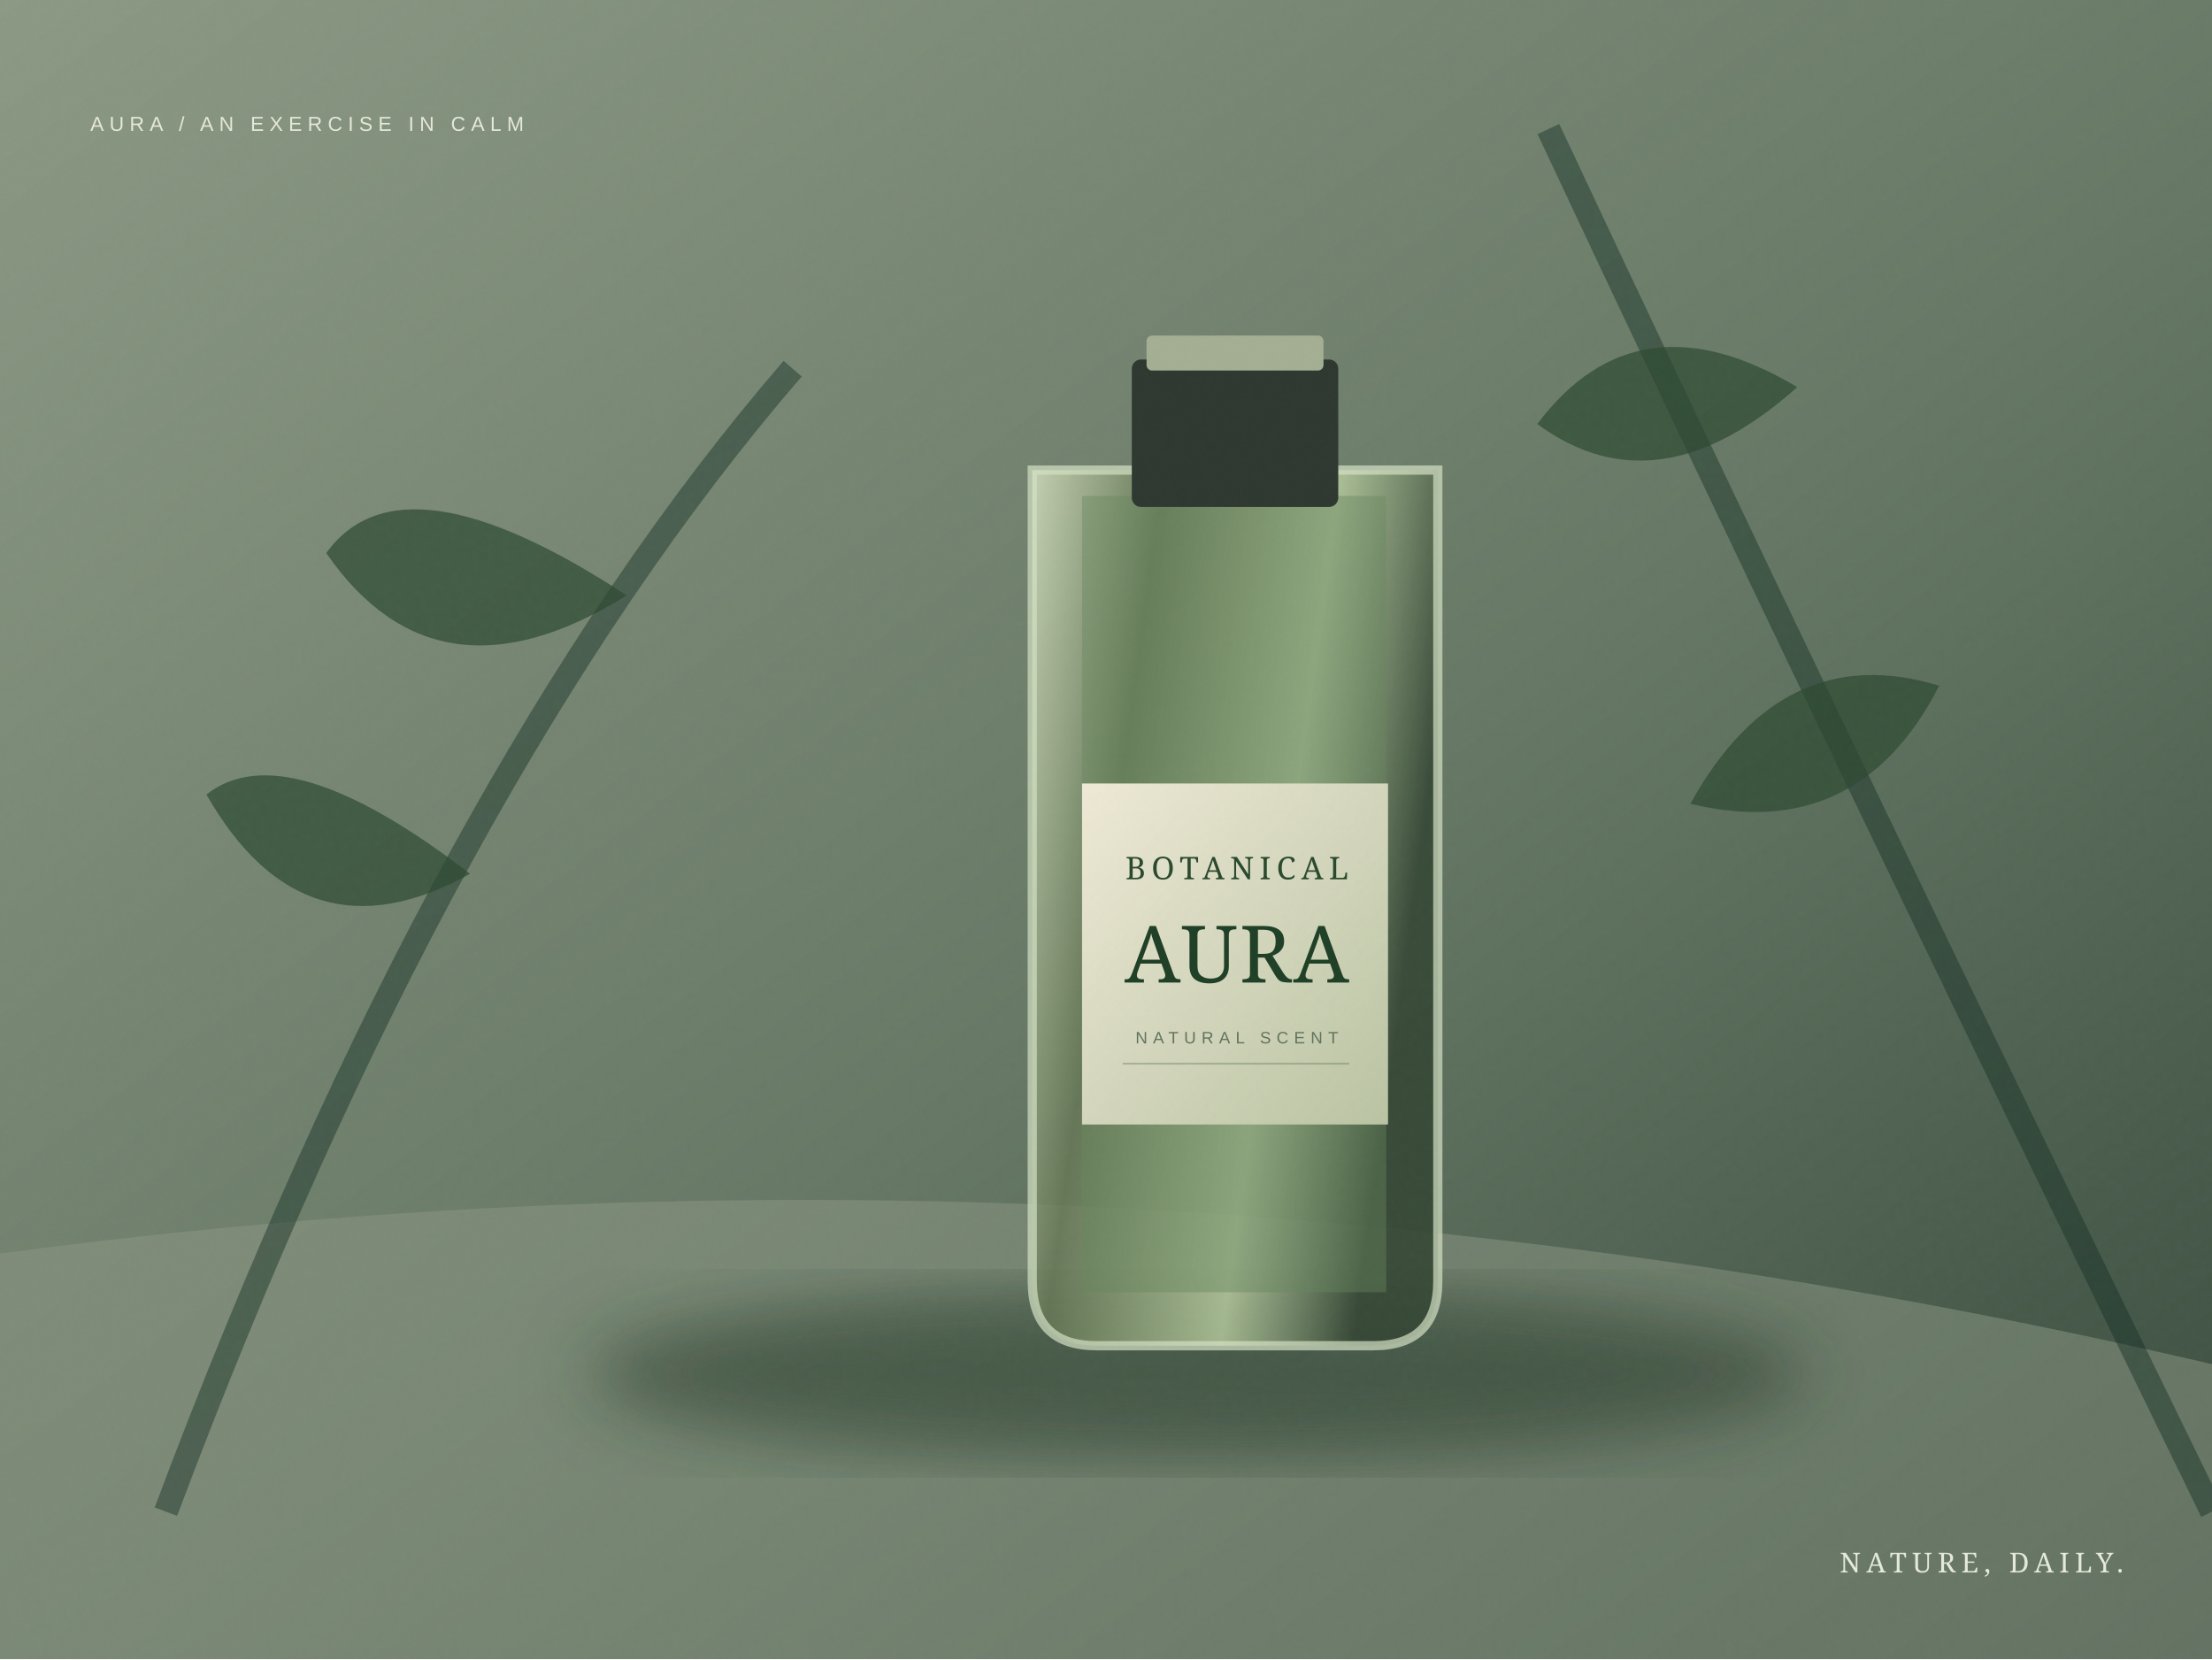
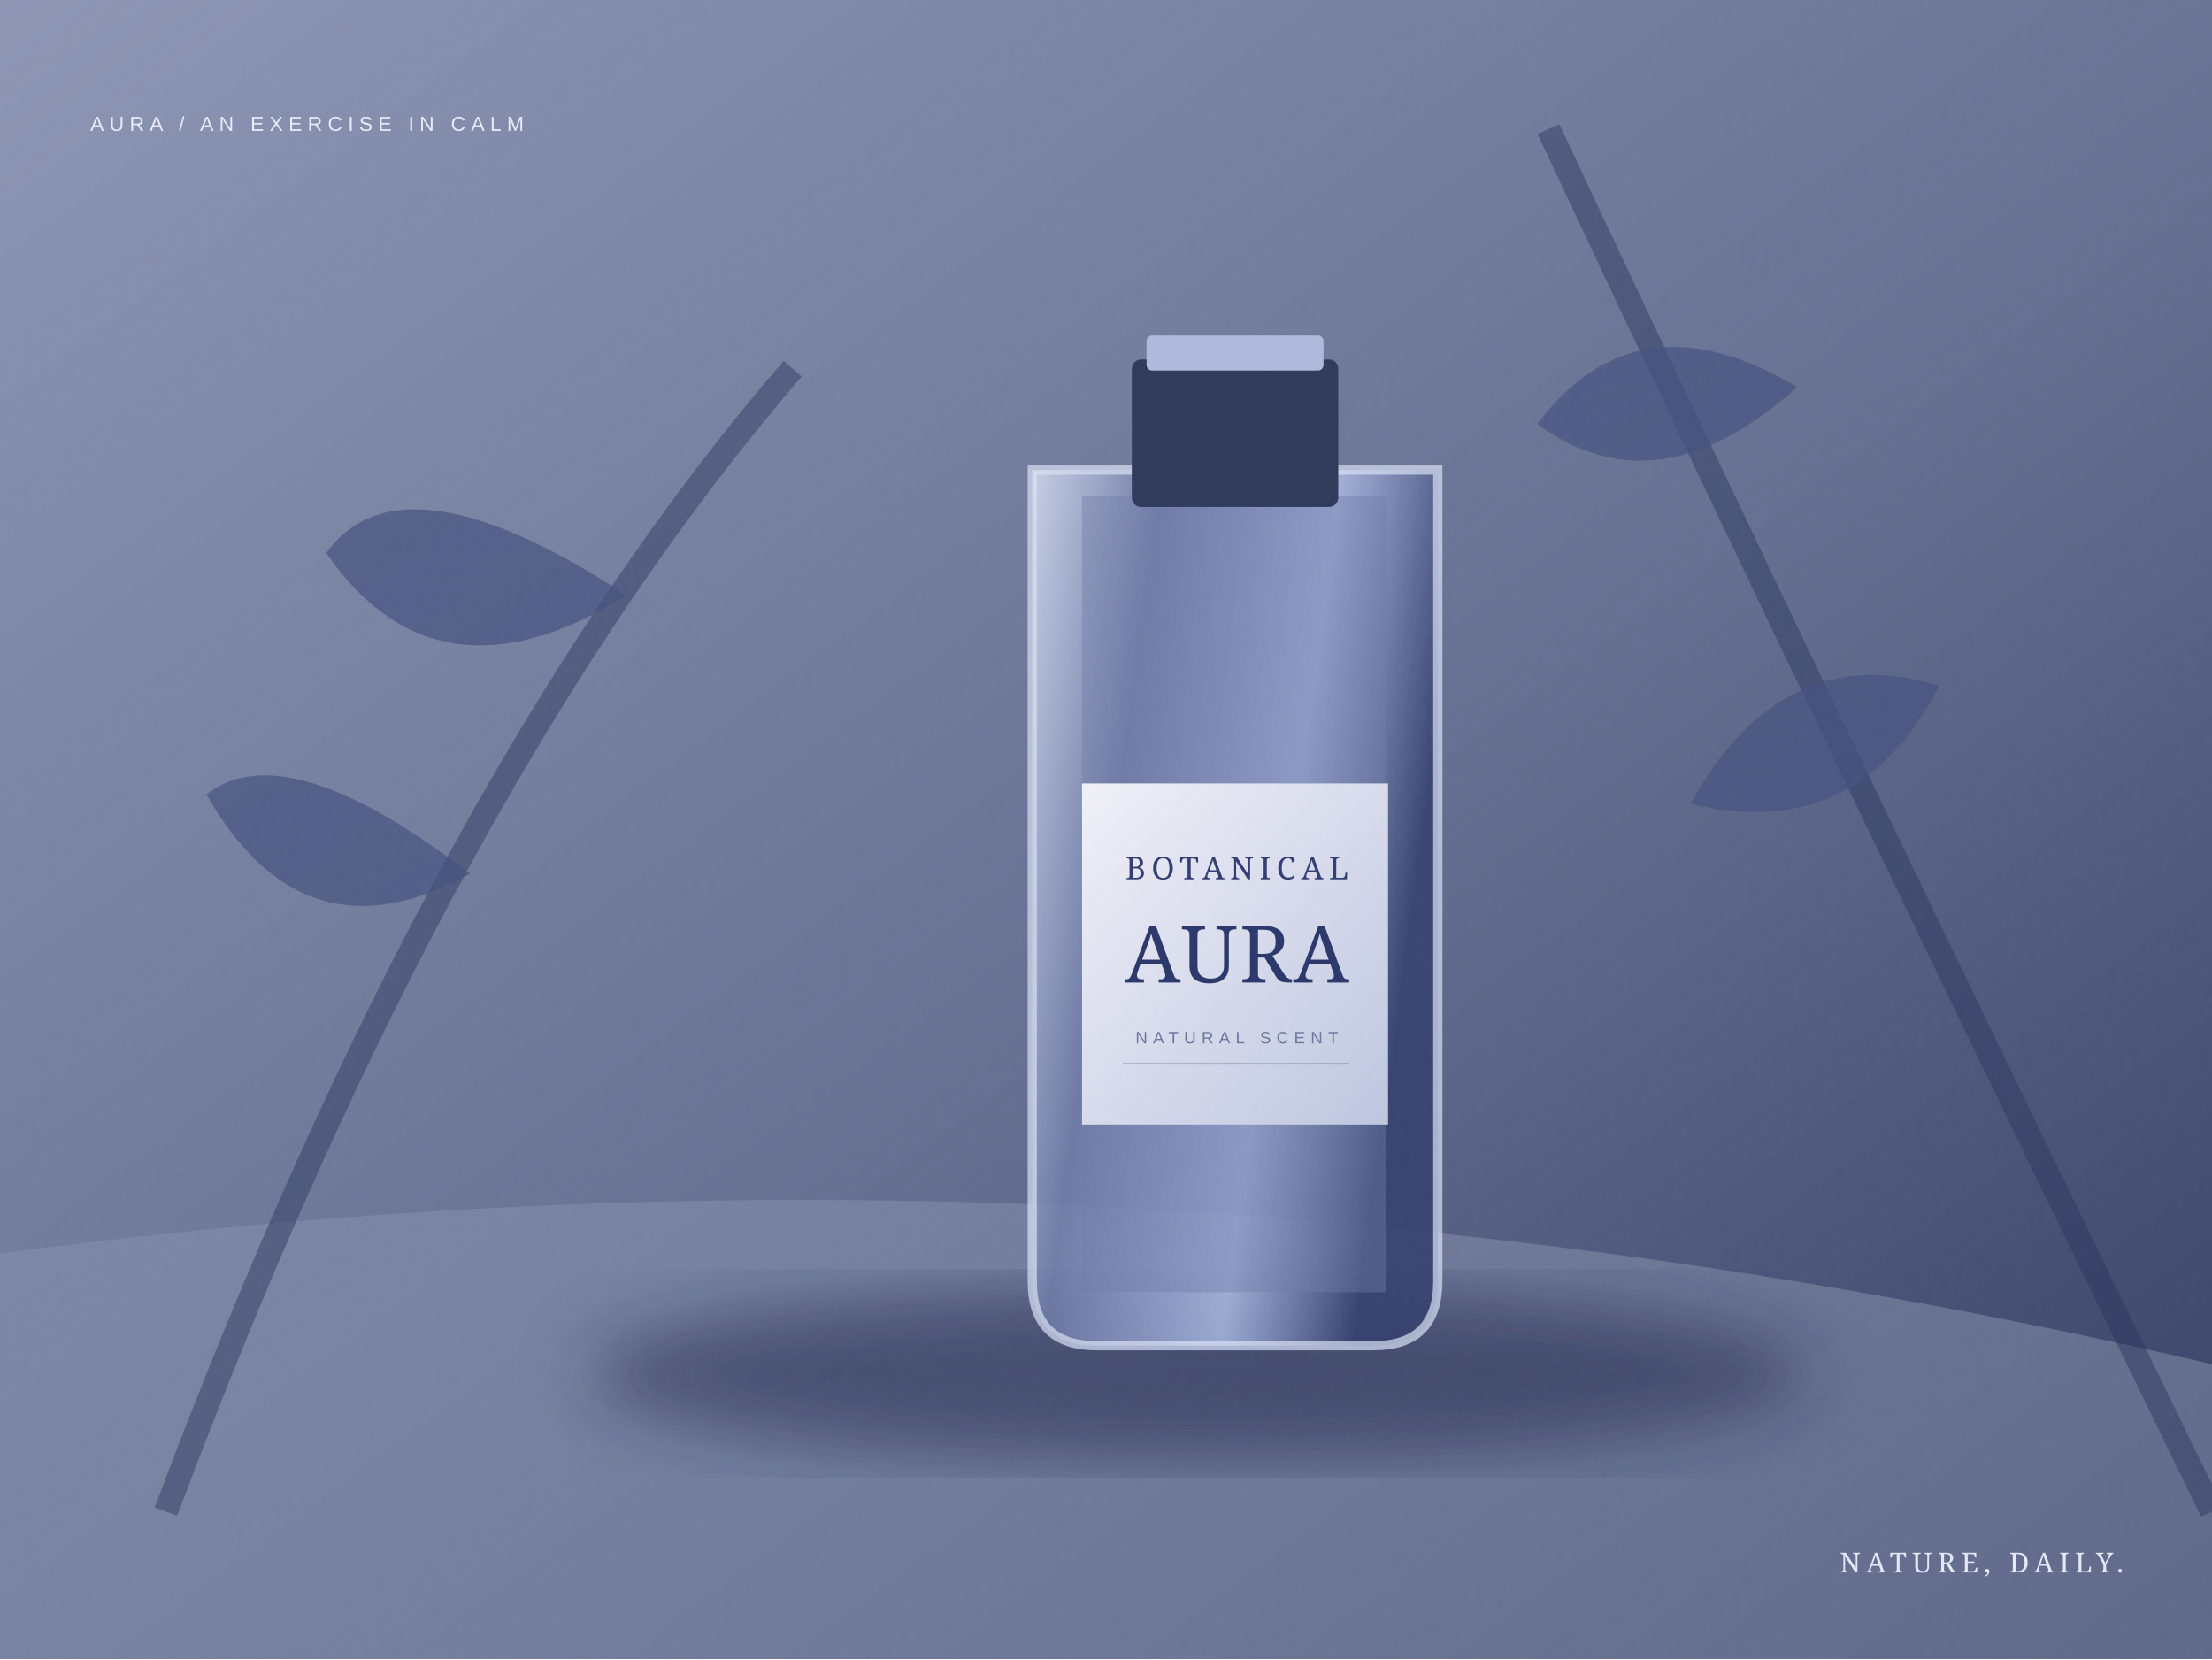
<svg xmlns="http://www.w3.org/2000/svg" width="1200" height="900" viewBox="0 0 1200 900">
  <defs>
    <linearGradient id="bg" x2="1" y2="1">
-       <stop stop-color="#8c9984" />
-       <stop offset=".55" stop-color="#667865" />
-       <stop offset="1" stop-color="#384b3d" />
+       <stop stop-color="#8e96b4" />
+       <stop offset=".55" stop-color="#657092" />
+       <stop offset="1" stop-color="#353d63" />
    </linearGradient>
    <linearGradient id="glass" x2="1" y2=".3">
-       <stop stop-color="#d7e3c1" stop-opacity=".8" />
-       <stop offset=".3" stop-color="#657754" stop-opacity=".8" />
-       <stop offset=".7" stop-color="#b8cc9f" stop-opacity=".8" />
-       <stop offset="1" stop-color="#344634" stop-opacity=".9" />
+       <stop stop-color="#dce3f7" stop-opacity=".8" />
+       <stop offset=".3" stop-color="#707da9" stop-opacity=".8" />
+       <stop offset=".7" stop-color="#afbee7" stop-opacity=".8" />
+       <stop offset="1" stop-color="#35416e" stop-opacity=".9" />
    </linearGradient>
    <filter id="shadow">
      <feGaussianBlur stdDeviation="18" />
    </filter>
    <filter id="grain">
      <feTurbulence type="fractalNoise" baseFrequency=".25" numOctaves="2" seed="7" stitchTiles="stitch" />
      <feColorMatrix type="saturate" values="0" />
      <feComponentTransfer>
        <feFuncA type="linear" slope=".08" />
      </feComponentTransfer>
    </filter>
    <linearGradient id="paper" x2="1" y2="1">
-       <stop stop-color="#eee9d5" />
-       <stop offset="1" stop-color="#b9c3a2" />
+       <stop stop-color="#f1f0f8" />
+       <stop offset="1" stop-color="#bec7e0" />
    </linearGradient>
  </defs>
  <rect width="1200" height="900" fill="url(#bg)" />
-   <path d="M0 680q600-80 1200 60v160H0Z" fill="#8b9683" opacity=".52" />
-   <ellipse cx="650" cy="745" rx="330" ry="47" fill="#1b3023" opacity=".5" filter="url(#shadow)" />
+   <path d="M0 680q600-80 1200 60v160H0Z" fill="#8790ad" opacity=".52" />
+   <ellipse cx="650" cy="745" rx="330" ry="47" fill="#1b2346" opacity=".5" filter="url(#shadow)" />
  <g transform="translate(475 155)">
-     <path d="M85 100h220v440q0 35-35 35H120q-35 0-35-35Z" fill="url(#glass)" stroke="#d4e2c3" stroke-opacity=".7" stroke-width="5" />
-     <path d="M112 114h165v432H112Z" fill="#67865c" opacity=".42" />
-     <rect x="139" y="40" width="112" height="80" rx="5" fill="#2e3830" />
-     <rect x="147" y="27" width="96" height="19" rx="3" fill="#a3ae93" />
+     <path d="M85 100h220v440q0 35-35 35H120q-35 0-35-35Z" fill="url(#glass)" stroke="#d9e1f5" stroke-opacity=".7" stroke-width="5" />
+     <path d="M112 114h165v432H112Z" fill="#6f7ba8" opacity=".42" />
+     <rect x="139" y="40" width="112" height="80" rx="5" fill="#303a5a" />
+     <rect x="147" y="27" width="96" height="19" rx="3" fill="#aeb9dc" />
    <rect x="112" y="270" width="166" height="185" fill="url(#paper)" />
-     <path d="M134 422h123" stroke="#64765c" opacity=".4" />
-     <text x="196" y="322" text-anchor="middle" fill="#29492d" font-family="Georgia" font-size="17" letter-spacing="3">BOTANICAL</text>
-     <text x="196" y="378" text-anchor="middle" fill="#1e4026" font-family="Georgia" font-size="43" letter-spacing="1">AURA</text>
-     <text x="196" y="411" text-anchor="middle" fill="#61735d" font-family="Arial" font-size="9" letter-spacing="3">NATURAL SCENT</text>
+     <path d="M134 422h123" stroke="#6b77a0" opacity=".4" />
+     <text x="196" y="322" text-anchor="middle" fill="#343d72" font-family="Georgia" font-size="17" letter-spacing="3">BOTANICAL</text>
+     <text x="196" y="378" text-anchor="middle" fill="#2c376b" font-family="Georgia" font-size="43" letter-spacing="1">AURA</text>
+     <text x="196" y="411" text-anchor="middle" fill="#6c769c" font-family="Arial" font-size="9" letter-spacing="3">NATURAL SCENT</text>
  </g>
-   <path d="M90 820q150-400 340-620M1200 820Q990 390 840 70" fill="none" stroke="#162f24" stroke-opacity=".45" stroke-width="13" />
-   <path d="M340 323q-122-80-163-23 60 87 163 23Zm-85 151q-100-77-143-43 53 93 143 43Zm720-264q-87-52-141 20 65 48 141-20Zm77 162q-85-26-135 64 91 22 135-64Z" fill="#2c4831" opacity=".7" />
-   <text x="49" y="71" fill="#e6e8d8" font-family="Arial" font-size="11" letter-spacing="3">AURA / AN EXERCISE IN CALM</text>
-   <text x="1152" y="853" text-anchor="end" fill="#e5eadb" font-family="Georgia" font-size="15" letter-spacing="3">NATURE, DAILY.</text>
+   <path d="M90 820q150-400 340-620M1200 820Q990 390 840 70" fill="none" stroke="#29345b" stroke-opacity=".45" stroke-width="13" />
+   <path d="M340 323q-122-80-163-23 60 87 163 23Zm-85 151q-100-77-143-43 53 93 143 43Zm720-264q-87-52-141 20 65 48 141-20Zm77 162q-85-26-135 64 91 22 135-64Z" fill="#46537f" opacity=".7" />
+   <text x="49" y="71" fill="#e8ecfa" font-family="Arial" font-size="11" letter-spacing="3">AURA / AN EXERCISE IN CALM</text>
+   <text x="1152" y="853" text-anchor="end" fill="#e4e8f8" font-family="Georgia" font-size="15" letter-spacing="3">NATURE, DAILY.</text>
  <rect width="1200" height="900" filter="url(#grain)" opacity=".25" />
</svg>
